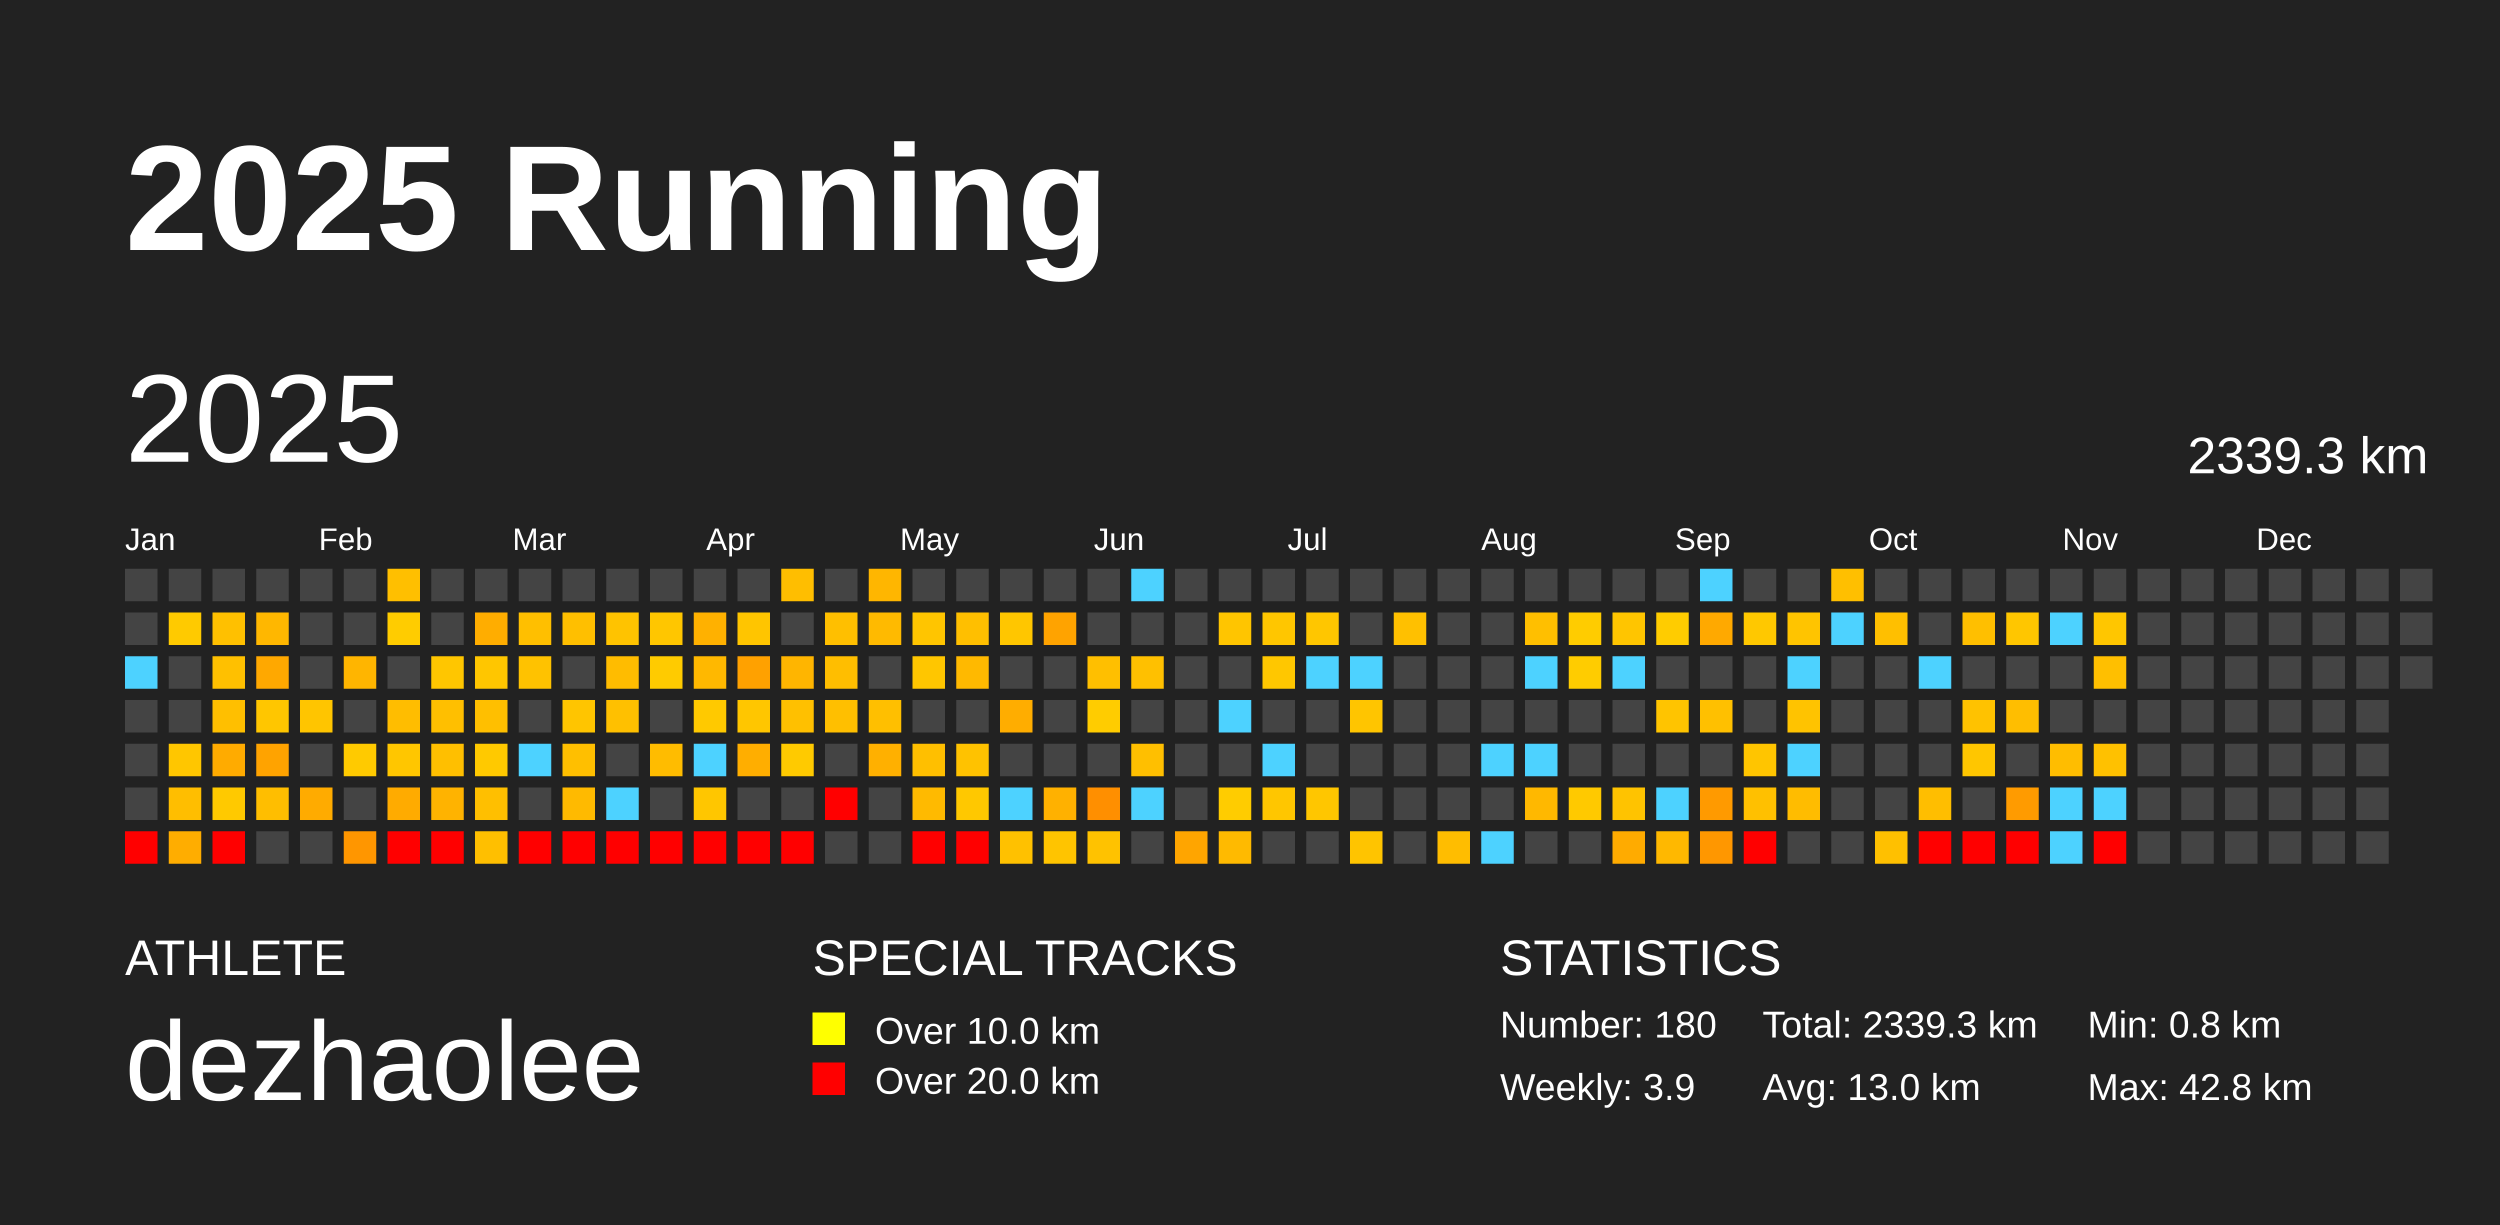
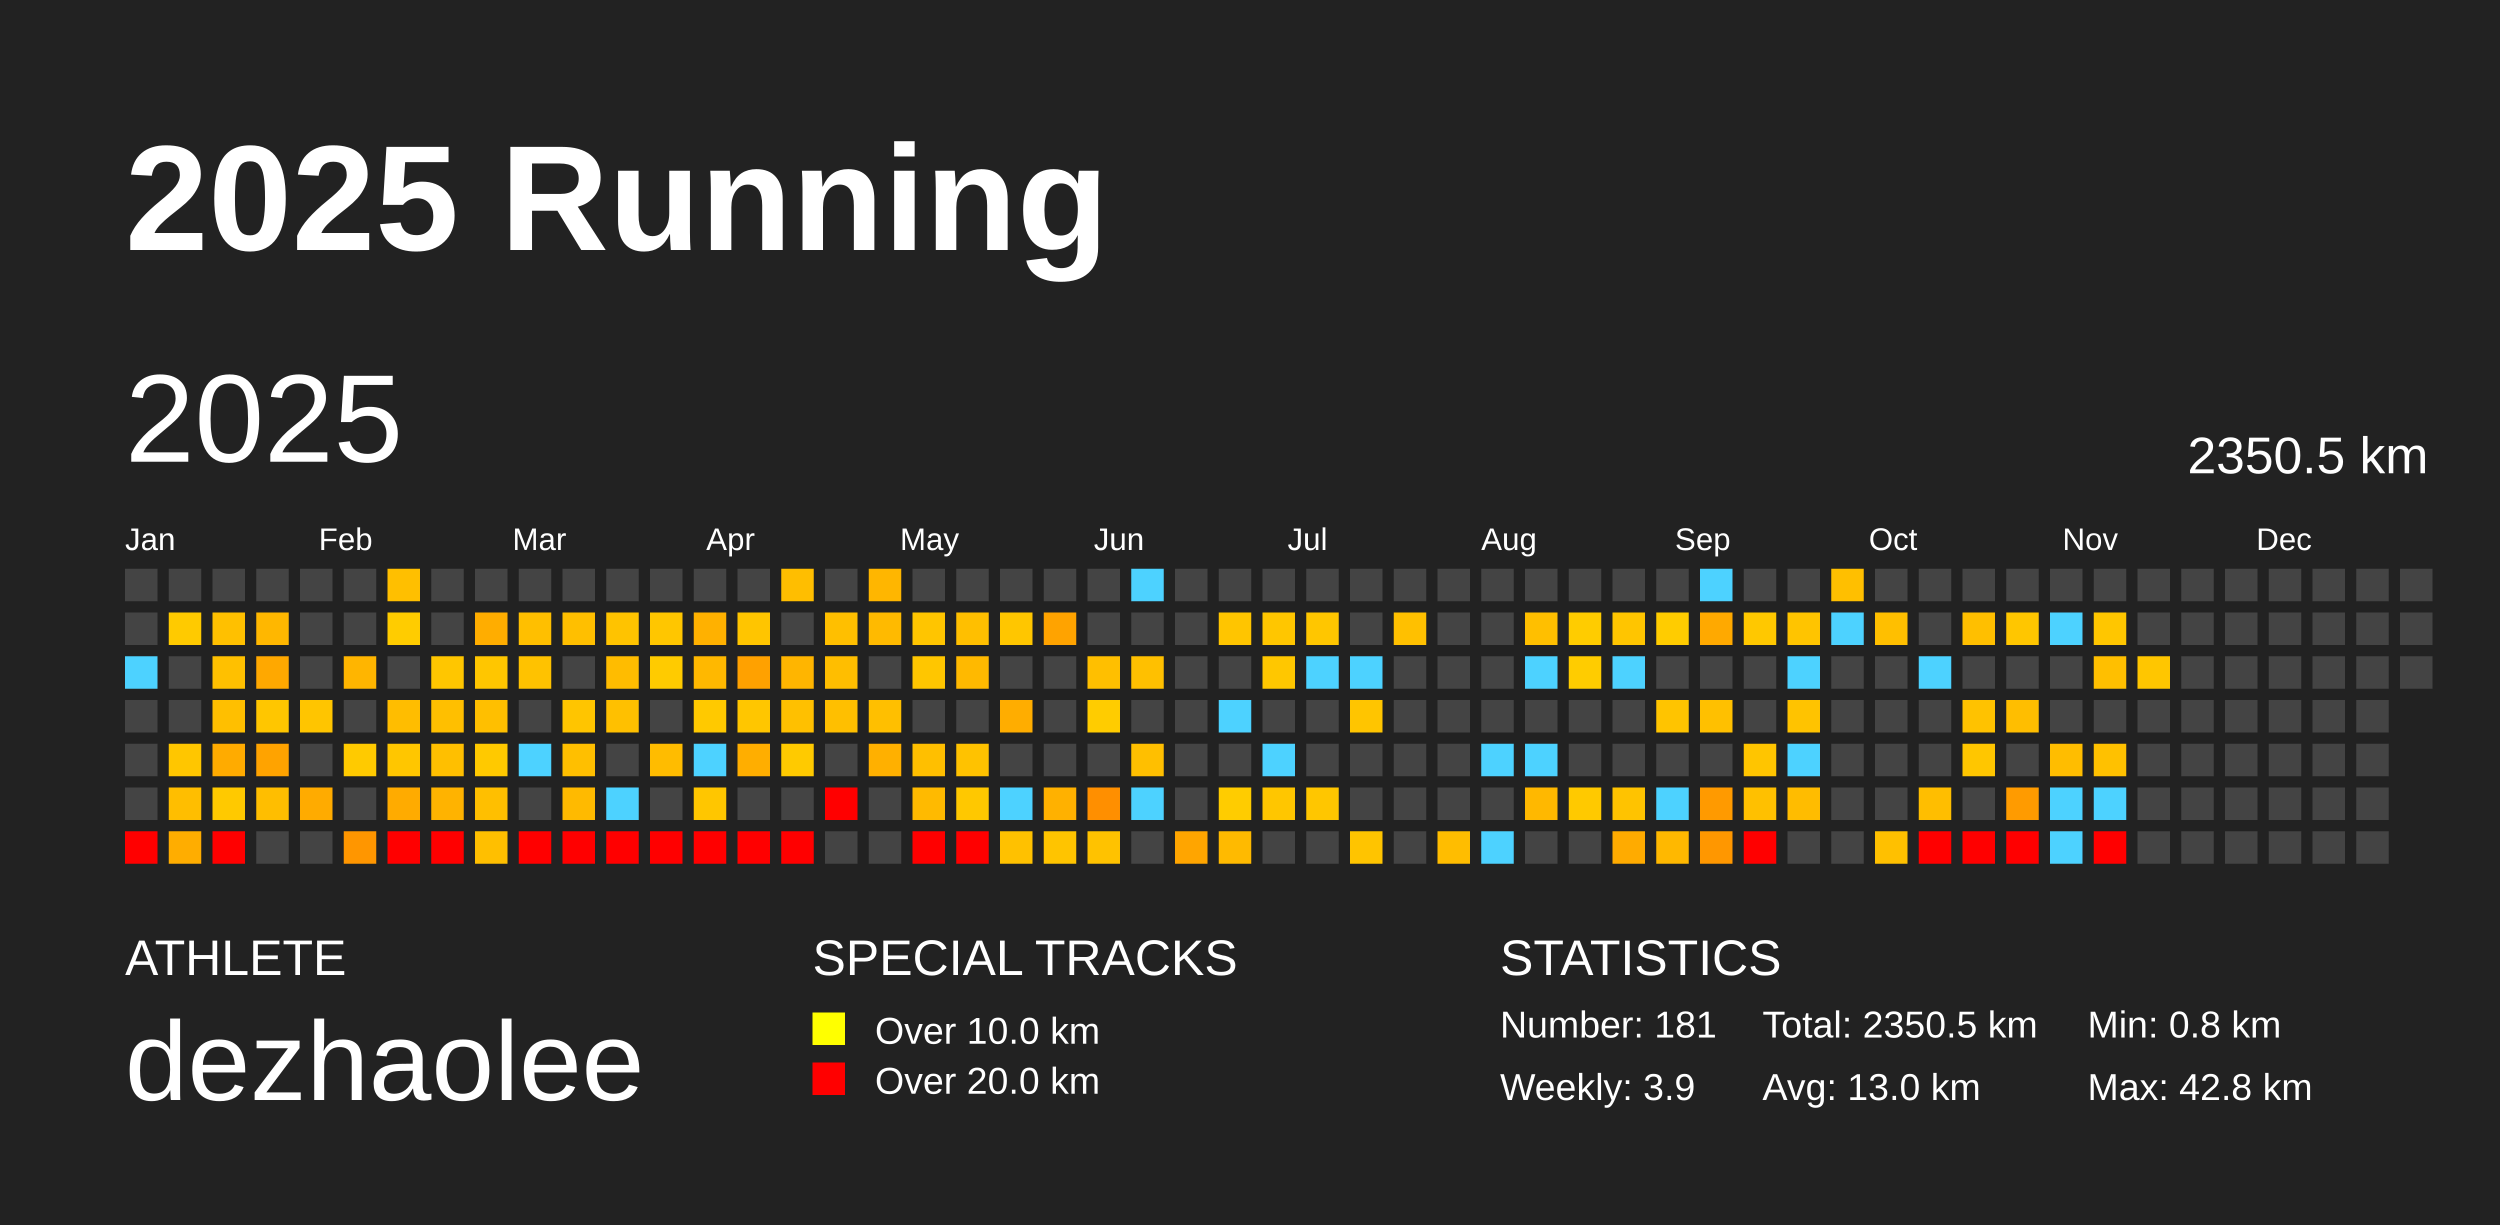
<svg xmlns="http://www.w3.org/2000/svg" baseProfile="full" height="98mm" version="1.1" viewBox="0,0,200,98" width="200mm">
  <defs />
  <rect fill="#222222" height="98" width="200" x="0" y="0" />
  <text fill="#FFFFFF" style="font-size:12px; font-family:Arial; font-weight:bold;" x="10" y="20">2025 Running</text>
  <text fill="#FFFFFF" style="font-size:4px; font-family:Arial" x="10" y="78">ATHLETE</text>
  <text fill="#FFFFFF" style="font-size:9px; font-family:Arial" x="10" y="88">dezhaolee</text>
  <text fill="#FFFFFF" style="font-size:4px; font-family:Arial" x="65" y="78">SPECIAL TRACKS</text>
  <rect fill="yellow" height="2.6" width="2.6" x="65" y="81" />
  <text fill="#FFFFFF" style="font-size:3px; font-family:Arial" x="70" y="83.5">Over 10.0 km</text>
  <rect fill="red" height="2.6" width="2.6" x="65" y="85" />
  <text fill="#FFFFFF" style="font-size:3px; font-family:Arial" x="70" y="87.5">Over 20.0 km</text>
  <text fill="#FFFFFF" style="font-size:4px; font-family:Arial" x="120" y="78">STATISTICS</text>
-   <text fill="#FFFFFF" style="font-size:3px; font-family:Arial" x="120" y="83">Number: 180</text>
+   <text fill="#FFFFFF" style="font-size:3px; font-family:Arial" x="120" y="83">Number: 181</text>
  <text fill="#FFFFFF" style="font-size:3px; font-family:Arial" x="120" y="88">Weekly: 3.9</text>
-   <text fill="#FFFFFF" style="font-size:3px; font-family:Arial" x="141" y="83">Total: 2339.3 km</text>
+   <text fill="#FFFFFF" style="font-size:3px; font-family:Arial" x="141" y="83">Total: 2350.5 km</text>
  <text fill="#FFFFFF" style="font-size:3px; font-family:Arial" x="141" y="88">Avg: 13.0 km</text>
  <text fill="#FFFFFF" style="font-size:3px; font-family:Arial" x="167" y="83">Min: 0.8 km</text>
  <text fill="#FFFFFF" style="font-size:3px; font-family:Arial" x="167" y="88">Max: 42.8 km</text>
  <text dominant-baseline="hanging" fill="#FFFFFF" style="font-size:10.0px; font-family:Arial;" x="10" y="30">2025</text>
-   <text dominant-baseline="hanging" fill="#FFFFFF" style="font-size:4.125px; font-family:Arial;" x="175" y="35">2339.3 km</text>
+   <text dominant-baseline="hanging" fill="#FFFFFF" style="font-size:4.125px; font-family:Arial;" x="175" y="35">2350.5 km</text>
  <text fill="#FFFFFF" style="font-size:2.5px; font-family:Arial" x="10.0" y="44">Jan</text>
  <text fill="#FFFFFF" style="font-size:2.5px; font-family:Arial" x="25.5" y="44">Feb</text>
  <text fill="#FFFFFF" style="font-size:2.5px; font-family:Arial" x="41.0" y="44">Mar</text>
  <text fill="#FFFFFF" style="font-size:2.5px; font-family:Arial" x="56.5" y="44">Apr</text>
  <text fill="#FFFFFF" style="font-size:2.5px; font-family:Arial" x="72.0" y="44">May</text>
  <text fill="#FFFFFF" style="font-size:2.5px; font-family:Arial" x="87.5" y="44">Jun</text>
  <text fill="#FFFFFF" style="font-size:2.5px; font-family:Arial" x="103.0" y="44">Jul</text>
  <text fill="#FFFFFF" style="font-size:2.5px; font-family:Arial" x="118.5" y="44">Aug</text>
  <text fill="#FFFFFF" style="font-size:2.5px; font-family:Arial" x="134.0" y="44">Sep</text>
  <text fill="#FFFFFF" style="font-size:2.5px; font-family:Arial" x="149.5" y="44">Oct</text>
  <text fill="#FFFFFF" style="font-size:2.5px; font-family:Arial" x="165.0" y="44">Nov</text>
  <text fill="#FFFFFF" style="font-size:2.5px; font-family:Arial" x="180.5" y="44">Dec</text>
  <rect fill="#444444" height="2.6" width="2.6" x="10.0" y="45.5" />
  <rect fill="#444444" height="2.6" width="2.6" x="10.0" y="49.0" />
  <rect fill="#4dd2ff" height="2.6" width="2.6" x="10.0" y="52.5" />
  <rect fill="#444444" height="2.6" width="2.6" x="10.0" y="56.0" />
  <rect fill="#444444" height="2.6" width="2.6" x="10.0" y="59.5" />
  <rect fill="#444444" height="2.6" width="2.6" x="10.0" y="63.0" />
  <rect fill="red" height="2.6" width="2.6" x="10.0" y="66.5" />
  <rect fill="#444444" height="2.6" width="2.6" x="13.5" y="45.5" />
  <rect fill="#ffca00" height="2.6" width="2.6" x="13.5" y="49.0" />
  <rect fill="#444444" height="2.6" width="2.6" x="13.5" y="52.5" />
  <rect fill="#444444" height="2.6" width="2.6" x="13.5" y="56.0" />
  <rect fill="#ffc600" height="2.6" width="2.6" x="13.5" y="59.5" />
  <rect fill="#ffbe00" height="2.6" width="2.6" x="13.5" y="63.0" />
  <rect fill="#ffad00" height="2.6" width="2.6" x="13.5" y="66.5" />
  <rect fill="#444444" height="2.6" width="2.6" x="17.0" y="45.5" />
  <rect fill="#ffc000" height="2.6" width="2.6" x="17.0" y="49.0" />
  <rect fill="#ffc000" height="2.6" width="2.6" x="17.0" y="52.5" />
  <rect fill="#ffbf00" height="2.6" width="2.6" x="17.0" y="56.0" />
  <rect fill="#ffab00" height="2.6" width="2.6" x="17.0" y="59.5" />
  <rect fill="#ffc900" height="2.6" width="2.6" x="17.0" y="63.0" />
  <rect fill="red" height="2.6" width="2.6" x="17.0" y="66.5" />
  <rect fill="#444444" height="2.6" width="2.6" x="20.5" y="45.5" />
  <rect fill="#ffb700" height="2.6" width="2.6" x="20.5" y="49.0" />
  <rect fill="#ffa800" height="2.6" width="2.6" x="20.5" y="52.5" />
  <rect fill="#ffc600" height="2.6" width="2.6" x="20.5" y="56.0" />
  <rect fill="#ffa300" height="2.6" width="2.6" x="20.5" y="59.5" />
  <rect fill="#ffbe00" height="2.6" width="2.6" x="20.5" y="63.0" />
  <rect fill="#444444" height="2.6" width="2.6" x="20.5" y="66.5" />
  <rect fill="#444444" height="2.6" width="2.6" x="24.0" y="45.5" />
  <rect fill="#444444" height="2.6" width="2.6" x="24.0" y="49.0" />
  <rect fill="#444444" height="2.6" width="2.6" x="24.0" y="52.5" />
  <rect fill="#ffc500" height="2.6" width="2.6" x="24.0" y="56.0" />
  <rect fill="#444444" height="2.6" width="2.6" x="24.0" y="59.5" />
  <rect fill="#ffab00" height="2.6" width="2.6" x="24.0" y="63.0" />
  <rect fill="#444444" height="2.6" width="2.6" x="24.0" y="66.5" />
  <rect fill="#444444" height="2.6" width="2.6" x="27.5" y="45.5" />
  <rect fill="#444444" height="2.6" width="2.6" x="27.5" y="49.0" />
  <rect fill="#ffb500" height="2.6" width="2.6" x="27.5" y="52.5" />
  <rect fill="#444444" height="2.6" width="2.6" x="27.5" y="56.0" />
  <rect fill="#ffca00" height="2.6" width="2.6" x="27.5" y="59.5" />
  <rect fill="#444444" height="2.6" width="2.6" x="27.5" y="63.0" />
  <rect fill="#ff9600" height="2.6" width="2.6" x="27.5" y="66.5" />
  <rect fill="#ffbf00" height="2.6" width="2.6" x="31.0" y="45.5" />
  <rect fill="#ffcc00" height="2.6" width="2.6" x="31.0" y="49.0" />
  <rect fill="#444444" height="2.6" width="2.6" x="31.0" y="52.5" />
  <rect fill="#ffbd00" height="2.6" width="2.6" x="31.0" y="56.0" />
  <rect fill="#ffc600" height="2.6" width="2.6" x="31.0" y="59.5" />
  <rect fill="#ffab00" height="2.6" width="2.6" x="31.0" y="63.0" />
  <rect fill="red" height="2.6" width="2.6" x="31.0" y="66.5" />
  <rect fill="#444444" height="2.6" width="2.6" x="34.5" y="45.5" />
  <rect fill="#444444" height="2.6" width="2.6" x="34.5" y="49.0" />
  <rect fill="#ffc600" height="2.6" width="2.6" x="34.5" y="52.5" />
  <rect fill="#ffbf00" height="2.6" width="2.6" x="34.5" y="56.0" />
  <rect fill="#ffbf00" height="2.6" width="2.6" x="34.5" y="59.5" />
  <rect fill="#ffb300" height="2.6" width="2.6" x="34.5" y="63.0" />
  <rect fill="red" height="2.6" width="2.6" x="34.5" y="66.5" />
  <rect fill="#444444" height="2.6" width="2.6" x="38.0" y="45.5" />
  <rect fill="#ffad00" height="2.6" width="2.6" x="38.0" y="49.0" />
  <rect fill="#ffc600" height="2.6" width="2.6" x="38.0" y="52.5" />
  <rect fill="#ffbf00" height="2.6" width="2.6" x="38.0" y="56.0" />
  <rect fill="#ffc900" height="2.6" width="2.6" x="38.0" y="59.5" />
  <rect fill="#ffbf00" height="2.6" width="2.6" x="38.0" y="63.0" />
  <rect fill="#ffbf00" height="2.6" width="2.6" x="38.0" y="66.5" />
  <rect fill="#444444" height="2.6" width="2.6" x="41.5" y="45.5" />
  <rect fill="#ffbf00" height="2.6" width="2.6" x="41.5" y="49.0" />
  <rect fill="#ffc200" height="2.6" width="2.6" x="41.5" y="52.5" />
  <rect fill="#444444" height="2.6" width="2.6" x="41.5" y="56.0" />
  <rect fill="#4dd2ff" height="2.6" width="2.6" x="41.5" y="59.5" />
  <rect fill="#444444" height="2.6" width="2.6" x="41.5" y="63.0" />
  <rect fill="red" height="2.6" width="2.6" x="41.5" y="66.5" />
  <rect fill="#444444" height="2.6" width="2.6" x="45.0" y="45.5" />
  <rect fill="#ffbf00" height="2.6" width="2.6" x="45.0" y="49.0" />
  <rect fill="#444444" height="2.6" width="2.6" x="45.0" y="52.5" />
  <rect fill="#ffc500" height="2.6" width="2.6" x="45.0" y="56.0" />
  <rect fill="#ffbf00" height="2.6" width="2.6" x="45.0" y="59.5" />
  <rect fill="#ffba00" height="2.6" width="2.6" x="45.0" y="63.0" />
  <rect fill="red" height="2.6" width="2.6" x="45.0" y="66.5" />
  <rect fill="#444444" height="2.6" width="2.6" x="48.5" y="45.5" />
  <rect fill="#ffc300" height="2.6" width="2.6" x="48.5" y="49.0" />
  <rect fill="#ffbc00" height="2.6" width="2.6" x="48.5" y="52.5" />
  <rect fill="#ffc000" height="2.6" width="2.6" x="48.5" y="56.0" />
  <rect fill="#444444" height="2.6" width="2.6" x="48.5" y="59.5" />
  <rect fill="#4dd2ff" height="2.6" width="2.6" x="48.5" y="63.0" />
  <rect fill="red" height="2.6" width="2.6" x="48.5" y="66.5" />
  <rect fill="#444444" height="2.6" width="2.6" x="52.0" y="45.5" />
  <rect fill="#ffc600" height="2.6" width="2.6" x="52.0" y="49.0" />
  <rect fill="#ffcb00" height="2.6" width="2.6" x="52.0" y="52.5" />
  <rect fill="#444444" height="2.6" width="2.6" x="52.0" y="56.0" />
  <rect fill="#ffbc00" height="2.6" width="2.6" x="52.0" y="59.5" />
  <rect fill="#444444" height="2.6" width="2.6" x="52.0" y="63.0" />
  <rect fill="red" height="2.6" width="2.6" x="52.0" y="66.5" />
  <rect fill="#444444" height="2.6" width="2.6" x="55.5" y="45.5" />
  <rect fill="#ffb100" height="2.6" width="2.6" x="55.5" y="49.0" />
  <rect fill="#ffb800" height="2.6" width="2.6" x="55.5" y="52.5" />
  <rect fill="#ffc900" height="2.6" width="2.6" x="55.5" y="56.0" />
  <rect fill="#4dd2ff" height="2.6" width="2.6" x="55.5" y="59.5" />
  <rect fill="#ffc600" height="2.6" width="2.6" x="55.5" y="63.0" />
  <rect fill="red" height="2.6" width="2.6" x="55.5" y="66.5" />
  <rect fill="#444444" height="2.6" width="2.6" x="59.0" y="45.5" />
  <rect fill="#ffc500" height="2.6" width="2.6" x="59.0" y="49.0" />
  <rect fill="#ffa100" height="2.6" width="2.6" x="59.0" y="52.5" />
  <rect fill="#ffc600" height="2.6" width="2.6" x="59.0" y="56.0" />
  <rect fill="#ffae00" height="2.6" width="2.6" x="59.0" y="59.5" />
  <rect fill="#444444" height="2.6" width="2.6" x="59.0" y="63.0" />
  <rect fill="red" height="2.6" width="2.6" x="59.0" y="66.5" />
  <rect fill="#ffbe00" height="2.6" width="2.6" x="62.5" y="45.5" />
  <rect fill="#444444" height="2.6" width="2.6" x="62.5" y="49.0" />
  <rect fill="#ffb500" height="2.6" width="2.6" x="62.5" y="52.5" />
  <rect fill="#ffc000" height="2.6" width="2.6" x="62.5" y="56.0" />
  <rect fill="#ffca00" height="2.6" width="2.6" x="62.5" y="59.5" />
  <rect fill="#444444" height="2.6" width="2.6" x="62.5" y="63.0" />
  <rect fill="red" height="2.6" width="2.6" x="62.5" y="66.5" />
  <rect fill="#444444" height="2.6" width="2.6" x="66.0" y="45.5" />
  <rect fill="#ffbf00" height="2.6" width="2.6" x="66.0" y="49.0" />
  <rect fill="#ffbe00" height="2.6" width="2.6" x="66.0" y="52.5" />
  <rect fill="#ffbf00" height="2.6" width="2.6" x="66.0" y="56.0" />
  <rect fill="#444444" height="2.6" width="2.6" x="66.0" y="59.5" />
  <rect fill="red" height="2.6" width="2.6" x="66.0" y="63.0" />
  <rect fill="#444444" height="2.6" width="2.6" x="66.0" y="66.5" />
  <rect fill="#ffb600" height="2.6" width="2.6" x="69.5" y="45.5" />
  <rect fill="#ffba00" height="2.6" width="2.6" x="69.5" y="49.0" />
  <rect fill="#444444" height="2.6" width="2.6" x="69.5" y="52.5" />
  <rect fill="#ffbf00" height="2.6" width="2.6" x="69.5" y="56.0" />
  <rect fill="#ffb000" height="2.6" width="2.6" x="69.5" y="59.5" />
  <rect fill="#444444" height="2.6" width="2.6" x="69.5" y="63.0" />
  <rect fill="#444444" height="2.6" width="2.6" x="69.5" y="66.5" />
  <rect fill="#444444" height="2.6" width="2.6" x="73.0" y="45.5" />
  <rect fill="#ffc500" height="2.6" width="2.6" x="73.0" y="49.0" />
  <rect fill="#ffc600" height="2.6" width="2.6" x="73.0" y="52.5" />
  <rect fill="#444444" height="2.6" width="2.6" x="73.0" y="56.0" />
  <rect fill="#ffbf00" height="2.6" width="2.6" x="73.0" y="59.5" />
  <rect fill="#ffba00" height="2.6" width="2.6" x="73.0" y="63.0" />
  <rect fill="red" height="2.6" width="2.6" x="73.0" y="66.5" />
  <rect fill="#444444" height="2.6" width="2.6" x="76.5" y="45.5" />
  <rect fill="#ffbf00" height="2.6" width="2.6" x="76.5" y="49.0" />
  <rect fill="#ffb900" height="2.6" width="2.6" x="76.5" y="52.5" />
  <rect fill="#444444" height="2.6" width="2.6" x="76.5" y="56.0" />
  <rect fill="#ffc200" height="2.6" width="2.6" x="76.5" y="59.5" />
  <rect fill="#ffc800" height="2.6" width="2.6" x="76.5" y="63.0" />
  <rect fill="red" height="2.6" width="2.6" x="76.5" y="66.5" />
  <rect fill="#444444" height="2.6" width="2.6" x="80.0" y="45.5" />
  <rect fill="#ffc600" height="2.6" width="2.6" x="80.0" y="49.0" />
  <rect fill="#444444" height="2.6" width="2.6" x="80.0" y="52.5" />
  <rect fill="#ffad00" height="2.6" width="2.6" x="80.0" y="56.0" />
  <rect fill="#444444" height="2.6" width="2.6" x="80.0" y="59.5" />
  <rect fill="#4dd2ff" height="2.6" width="2.6" x="80.0" y="63.0" />
  <rect fill="#ffc100" height="2.6" width="2.6" x="80.0" y="66.5" />
  <rect fill="#444444" height="2.6" width="2.6" x="83.5" y="45.5" />
  <rect fill="#ffa300" height="2.6" width="2.6" x="83.5" y="49.0" />
  <rect fill="#444444" height="2.6" width="2.6" x="83.5" y="52.5" />
  <rect fill="#444444" height="2.6" width="2.6" x="83.5" y="56.0" />
  <rect fill="#444444" height="2.6" width="2.6" x="83.5" y="59.5" />
  <rect fill="#ffb100" height="2.6" width="2.6" x="83.5" y="63.0" />
  <rect fill="#ffc400" height="2.6" width="2.6" x="83.5" y="66.5" />
  <rect fill="#444444" height="2.6" width="2.6" x="87.0" y="45.5" />
  <rect fill="#444444" height="2.6" width="2.6" x="87.0" y="49.0" />
  <rect fill="#ffbf00" height="2.6" width="2.6" x="87.0" y="52.5" />
  <rect fill="#ffcc00" height="2.6" width="2.6" x="87.0" y="56.0" />
  <rect fill="#444444" height="2.6" width="2.6" x="87.0" y="59.5" />
  <rect fill="#ff8f00" height="2.6" width="2.6" x="87.0" y="63.0" />
  <rect fill="#ffc200" height="2.6" width="2.6" x="87.0" y="66.5" />
  <rect fill="#4dd2ff" height="2.6" width="2.6" x="90.5" y="45.5" />
  <rect fill="#444444" height="2.6" width="2.6" x="90.5" y="49.0" />
  <rect fill="#ffc000" height="2.6" width="2.6" x="90.5" y="52.5" />
  <rect fill="#444444" height="2.6" width="2.6" x="90.5" y="56.0" />
  <rect fill="#ffbf00" height="2.6" width="2.6" x="90.5" y="59.5" />
  <rect fill="#4dd2ff" height="2.6" width="2.6" x="90.5" y="63.0" />
  <rect fill="#444444" height="2.6" width="2.6" x="90.5" y="66.5" />
  <rect fill="#444444" height="2.6" width="2.6" x="94.0" y="45.5" />
  <rect fill="#444444" height="2.6" width="2.6" x="94.0" y="49.0" />
  <rect fill="#444444" height="2.6" width="2.6" x="94.0" y="52.5" />
  <rect fill="#444444" height="2.6" width="2.6" x="94.0" y="56.0" />
  <rect fill="#444444" height="2.6" width="2.6" x="94.0" y="59.5" />
  <rect fill="#444444" height="2.6" width="2.6" x="94.0" y="63.0" />
  <rect fill="#ffa500" height="2.6" width="2.6" x="94.0" y="66.5" />
  <rect fill="#444444" height="2.6" width="2.6" x="97.5" y="45.5" />
  <rect fill="#ffc500" height="2.6" width="2.6" x="97.5" y="49.0" />
  <rect fill="#444444" height="2.6" width="2.6" x="97.5" y="52.5" />
  <rect fill="#4dd2ff" height="2.6" width="2.6" x="97.5" y="56.0" />
  <rect fill="#444444" height="2.6" width="2.6" x="97.5" y="59.5" />
  <rect fill="#ffcc00" height="2.6" width="2.6" x="97.5" y="63.0" />
  <rect fill="#ffba00" height="2.6" width="2.6" x="97.5" y="66.5" />
  <rect fill="#444444" height="2.6" width="2.6" x="101.0" y="45.5" />
  <rect fill="#ffc600" height="2.6" width="2.6" x="101.0" y="49.0" />
  <rect fill="#ffc700" height="2.6" width="2.6" x="101.0" y="52.5" />
  <rect fill="#444444" height="2.6" width="2.6" x="101.0" y="56.0" />
  <rect fill="#4dd2ff" height="2.6" width="2.6" x="101.0" y="59.5" />
  <rect fill="#ffc600" height="2.6" width="2.6" x="101.0" y="63.0" />
  <rect fill="#444444" height="2.6" width="2.6" x="101.0" y="66.5" />
  <rect fill="#444444" height="2.6" width="2.6" x="104.5" y="45.5" />
  <rect fill="#ffc600" height="2.6" width="2.6" x="104.5" y="49.0" />
  <rect fill="#4dd2ff" height="2.6" width="2.6" x="104.5" y="52.5" />
  <rect fill="#444444" height="2.6" width="2.6" x="104.5" y="56.0" />
  <rect fill="#444444" height="2.6" width="2.6" x="104.5" y="59.5" />
  <rect fill="#ffc600" height="2.6" width="2.6" x="104.5" y="63.0" />
  <rect fill="#444444" height="2.6" width="2.6" x="104.5" y="66.5" />
  <rect fill="#444444" height="2.6" width="2.6" x="108.0" y="45.5" />
  <rect fill="#444444" height="2.6" width="2.6" x="108.0" y="49.0" />
  <rect fill="#4dd2ff" height="2.6" width="2.6" x="108.0" y="52.5" />
  <rect fill="#ffc500" height="2.6" width="2.6" x="108.0" y="56.0" />
  <rect fill="#444444" height="2.6" width="2.6" x="108.0" y="59.5" />
  <rect fill="#444444" height="2.6" width="2.6" x="108.0" y="63.0" />
  <rect fill="#ffc400" height="2.6" width="2.6" x="108.0" y="66.5" />
  <rect fill="#444444" height="2.6" width="2.6" x="111.5" y="45.5" />
  <rect fill="#ffc000" height="2.6" width="2.6" x="111.5" y="49.0" />
  <rect fill="#444444" height="2.6" width="2.6" x="111.5" y="52.5" />
  <rect fill="#444444" height="2.6" width="2.6" x="111.5" y="56.0" />
  <rect fill="#444444" height="2.6" width="2.6" x="111.5" y="59.5" />
  <rect fill="#444444" height="2.6" width="2.6" x="111.5" y="63.0" />
  <rect fill="#444444" height="2.6" width="2.6" x="111.5" y="66.5" />
  <rect fill="#444444" height="2.6" width="2.6" x="115.0" y="45.5" />
  <rect fill="#444444" height="2.6" width="2.6" x="115.0" y="49.0" />
  <rect fill="#444444" height="2.6" width="2.6" x="115.0" y="52.5" />
  <rect fill="#444444" height="2.6" width="2.6" x="115.0" y="56.0" />
  <rect fill="#444444" height="2.6" width="2.6" x="115.0" y="59.5" />
  <rect fill="#444444" height="2.6" width="2.6" x="115.0" y="63.0" />
  <rect fill="#ffbd00" height="2.6" width="2.6" x="115.0" y="66.5" />
  <rect fill="#444444" height="2.6" width="2.6" x="118.5" y="45.5" />
  <rect fill="#444444" height="2.6" width="2.6" x="118.5" y="49.0" />
  <rect fill="#444444" height="2.6" width="2.6" x="118.5" y="52.5" />
  <rect fill="#444444" height="2.6" width="2.6" x="118.5" y="56.0" />
  <rect fill="#4dd2ff" height="2.6" width="2.6" x="118.5" y="59.5" />
  <rect fill="#444444" height="2.6" width="2.6" x="118.5" y="63.0" />
  <rect fill="#4dd2ff" height="2.6" width="2.6" x="118.5" y="66.5" />
  <rect fill="#444444" height="2.6" width="2.6" x="122.0" y="45.5" />
  <rect fill="#ffbf00" height="2.6" width="2.6" x="122.0" y="49.0" />
  <rect fill="#4dd2ff" height="2.6" width="2.6" x="122.0" y="52.5" />
  <rect fill="#444444" height="2.6" width="2.6" x="122.0" y="56.0" />
  <rect fill="#4dd2ff" height="2.6" width="2.6" x="122.0" y="59.5" />
  <rect fill="#ffb800" height="2.6" width="2.6" x="122.0" y="63.0" />
  <rect fill="#444444" height="2.6" width="2.6" x="122.0" y="66.5" />
  <rect fill="#444444" height="2.6" width="2.6" x="125.5" y="45.5" />
  <rect fill="#ffcc00" height="2.6" width="2.6" x="125.5" y="49.0" />
  <rect fill="#ffcc00" height="2.6" width="2.6" x="125.5" y="52.5" />
  <rect fill="#444444" height="2.6" width="2.6" x="125.5" y="56.0" />
  <rect fill="#444444" height="2.6" width="2.6" x="125.5" y="59.5" />
  <rect fill="#ffc900" height="2.6" width="2.6" x="125.5" y="63.0" />
  <rect fill="#444444" height="2.6" width="2.6" x="125.5" y="66.5" />
  <rect fill="#444444" height="2.6" width="2.6" x="129.0" y="45.5" />
  <rect fill="#ffc500" height="2.6" width="2.6" x="129.0" y="49.0" />
  <rect fill="#4dd2ff" height="2.6" width="2.6" x="129.0" y="52.5" />
  <rect fill="#444444" height="2.6" width="2.6" x="129.0" y="56.0" />
  <rect fill="#444444" height="2.6" width="2.6" x="129.0" y="59.5" />
  <rect fill="#ffc300" height="2.6" width="2.6" x="129.0" y="63.0" />
  <rect fill="#ffab00" height="2.6" width="2.6" x="129.0" y="66.5" />
  <rect fill="#444444" height="2.6" width="2.6" x="132.5" y="45.5" />
  <rect fill="#ffcc00" height="2.6" width="2.6" x="132.5" y="49.0" />
  <rect fill="#444444" height="2.6" width="2.6" x="132.5" y="52.5" />
  <rect fill="#ffc400" height="2.6" width="2.6" x="132.5" y="56.0" />
  <rect fill="#444444" height="2.6" width="2.6" x="132.5" y="59.5" />
  <rect fill="#4dd2ff" height="2.6" width="2.6" x="132.5" y="63.0" />
  <rect fill="#ffb800" height="2.6" width="2.6" x="132.5" y="66.5" />
  <rect fill="#4dd2ff" height="2.6" width="2.6" x="136.0" y="45.5" />
  <rect fill="#ffa900" height="2.6" width="2.6" x="136.0" y="49.0" />
  <rect fill="#444444" height="2.6" width="2.6" x="136.0" y="52.5" />
  <rect fill="#ffc000" height="2.6" width="2.6" x="136.0" y="56.0" />
  <rect fill="#444444" height="2.6" width="2.6" x="136.0" y="59.5" />
  <rect fill="#ff9a00" height="2.6" width="2.6" x="136.0" y="63.0" />
  <rect fill="#ff9700" height="2.6" width="2.6" x="136.0" y="66.5" />
  <rect fill="#444444" height="2.6" width="2.6" x="139.5" y="45.5" />
  <rect fill="#ffc800" height="2.6" width="2.6" x="139.5" y="49.0" />
  <rect fill="#444444" height="2.6" width="2.6" x="139.5" y="52.5" />
  <rect fill="#444444" height="2.6" width="2.6" x="139.5" y="56.0" />
  <rect fill="#ffc500" height="2.6" width="2.6" x="139.5" y="59.5" />
  <rect fill="#ffc000" height="2.6" width="2.6" x="139.5" y="63.0" />
  <rect fill="red" height="2.6" width="2.6" x="139.5" y="66.5" />
  <rect fill="#444444" height="2.6" width="2.6" x="143.0" y="45.5" />
  <rect fill="#ffc400" height="2.6" width="2.6" x="143.0" y="49.0" />
  <rect fill="#4dd2ff" height="2.6" width="2.6" x="143.0" y="52.5" />
  <rect fill="#ffc300" height="2.6" width="2.6" x="143.0" y="56.0" />
  <rect fill="#4dd2ff" height="2.6" width="2.6" x="143.0" y="59.5" />
  <rect fill="#ffbc00" height="2.6" width="2.6" x="143.0" y="63.0" />
  <rect fill="#444444" height="2.6" width="2.6" x="143.0" y="66.5" />
  <rect fill="#ffbf00" height="2.6" width="2.6" x="146.5" y="45.5" />
  <rect fill="#4dd2ff" height="2.6" width="2.6" x="146.5" y="49.0" />
  <rect fill="#444444" height="2.6" width="2.6" x="146.5" y="52.5" />
  <rect fill="#444444" height="2.6" width="2.6" x="146.5" y="56.0" />
  <rect fill="#444444" height="2.6" width="2.6" x="146.5" y="59.5" />
  <rect fill="#444444" height="2.6" width="2.6" x="146.5" y="63.0" />
  <rect fill="#444444" height="2.6" width="2.6" x="146.5" y="66.5" />
  <rect fill="#444444" height="2.6" width="2.6" x="150.0" y="45.5" />
  <rect fill="#ffbf00" height="2.6" width="2.6" x="150.0" y="49.0" />
  <rect fill="#444444" height="2.6" width="2.6" x="150.0" y="52.5" />
  <rect fill="#444444" height="2.6" width="2.6" x="150.0" y="56.0" />
  <rect fill="#444444" height="2.6" width="2.6" x="150.0" y="59.5" />
  <rect fill="#444444" height="2.6" width="2.6" x="150.0" y="63.0" />
  <rect fill="#ffc000" height="2.6" width="2.6" x="150.0" y="66.5" />
  <rect fill="#444444" height="2.6" width="2.6" x="153.5" y="45.5" />
  <rect fill="#444444" height="2.6" width="2.6" x="153.5" y="49.0" />
  <rect fill="#4dd2ff" height="2.6" width="2.6" x="153.5" y="52.5" />
  <rect fill="#444444" height="2.6" width="2.6" x="153.5" y="56.0" />
  <rect fill="#444444" height="2.6" width="2.6" x="153.5" y="59.5" />
  <rect fill="#ffbe00" height="2.6" width="2.6" x="153.5" y="63.0" />
  <rect fill="red" height="2.6" width="2.6" x="153.5" y="66.5" />
  <rect fill="#444444" height="2.6" width="2.6" x="157.0" y="45.5" />
  <rect fill="#ffbf00" height="2.6" width="2.6" x="157.0" y="49.0" />
  <rect fill="#444444" height="2.6" width="2.6" x="157.0" y="52.5" />
  <rect fill="#ffc200" height="2.6" width="2.6" x="157.0" y="56.0" />
  <rect fill="#ffc600" height="2.6" width="2.6" x="157.0" y="59.5" />
  <rect fill="#444444" height="2.6" width="2.6" x="157.0" y="63.0" />
  <rect fill="red" height="2.6" width="2.6" x="157.0" y="66.5" />
  <rect fill="#444444" height="2.6" width="2.6" x="160.5" y="45.5" />
  <rect fill="#ffc600" height="2.6" width="2.6" x="160.5" y="49.0" />
  <rect fill="#444444" height="2.6" width="2.6" x="160.5" y="52.5" />
  <rect fill="#ffbe00" height="2.6" width="2.6" x="160.5" y="56.0" />
  <rect fill="#444444" height="2.6" width="2.6" x="160.5" y="59.5" />
  <rect fill="#ff9b00" height="2.6" width="2.6" x="160.5" y="63.0" />
  <rect fill="red" height="2.6" width="2.6" x="160.5" y="66.5" />
  <rect fill="#444444" height="2.6" width="2.6" x="164.0" y="45.5" />
  <rect fill="#4dd2ff" height="2.6" width="2.6" x="164.0" y="49.0" />
  <rect fill="#444444" height="2.6" width="2.6" x="164.0" y="52.5" />
  <rect fill="#444444" height="2.6" width="2.6" x="164.0" y="56.0" />
  <rect fill="#ffbd00" height="2.6" width="2.6" x="164.0" y="59.5" />
  <rect fill="#4dd2ff" height="2.6" width="2.6" x="164.0" y="63.0" />
  <rect fill="#4dd2ff" height="2.6" width="2.6" x="164.0" y="66.5" />
  <rect fill="#444444" height="2.6" width="2.6" x="167.5" y="45.5" />
  <rect fill="#ffc600" height="2.6" width="2.6" x="167.5" y="49.0" />
  <rect fill="#ffbf00" height="2.6" width="2.6" x="167.5" y="52.5" />
  <rect fill="#444444" height="2.6" width="2.6" x="167.5" y="56.0" />
  <rect fill="#ffc100" height="2.6" width="2.6" x="167.5" y="59.5" />
  <rect fill="#4dd2ff" height="2.6" width="2.6" x="167.5" y="63.0" />
  <rect fill="red" height="2.6" width="2.6" x="167.5" y="66.5" />
  <rect fill="#444444" height="2.6" width="2.6" x="171.0" y="45.5" />
  <rect fill="#444444" height="2.6" width="2.6" x="171.0" y="49.0" />
-   <rect fill="#444444" height="2.6" width="2.6" x="171.0" y="52.5" />
+   <rect fill="#ffc600" height="2.6" width="2.6" x="171.0" y="52.5" />
  <rect fill="#444444" height="2.6" width="2.6" x="171.0" y="56.0" />
  <rect fill="#444444" height="2.6" width="2.6" x="171.0" y="59.5" />
  <rect fill="#444444" height="2.6" width="2.6" x="171.0" y="63.0" />
  <rect fill="#444444" height="2.6" width="2.6" x="171.0" y="66.5" />
  <rect fill="#444444" height="2.6" width="2.6" x="174.5" y="45.5" />
  <rect fill="#444444" height="2.6" width="2.6" x="174.5" y="49.0" />
  <rect fill="#444444" height="2.6" width="2.6" x="174.5" y="52.5" />
  <rect fill="#444444" height="2.6" width="2.6" x="174.5" y="56.0" />
  <rect fill="#444444" height="2.6" width="2.6" x="174.5" y="59.5" />
  <rect fill="#444444" height="2.6" width="2.6" x="174.5" y="63.0" />
  <rect fill="#444444" height="2.6" width="2.6" x="174.5" y="66.5" />
  <rect fill="#444444" height="2.6" width="2.6" x="178.0" y="45.5" />
  <rect fill="#444444" height="2.6" width="2.6" x="178.0" y="49.0" />
  <rect fill="#444444" height="2.6" width="2.6" x="178.0" y="52.5" />
  <rect fill="#444444" height="2.6" width="2.6" x="178.0" y="56.0" />
  <rect fill="#444444" height="2.6" width="2.6" x="178.0" y="59.5" />
  <rect fill="#444444" height="2.6" width="2.6" x="178.0" y="63.0" />
  <rect fill="#444444" height="2.6" width="2.6" x="178.0" y="66.5" />
  <rect fill="#444444" height="2.6" width="2.6" x="181.5" y="45.5" />
  <rect fill="#444444" height="2.6" width="2.6" x="181.5" y="49.0" />
  <rect fill="#444444" height="2.6" width="2.6" x="181.5" y="52.5" />
  <rect fill="#444444" height="2.6" width="2.6" x="181.5" y="56.0" />
  <rect fill="#444444" height="2.6" width="2.6" x="181.5" y="59.5" />
  <rect fill="#444444" height="2.6" width="2.6" x="181.5" y="63.0" />
  <rect fill="#444444" height="2.6" width="2.6" x="181.5" y="66.5" />
  <rect fill="#444444" height="2.6" width="2.6" x="185.0" y="45.5" />
  <rect fill="#444444" height="2.6" width="2.6" x="185.0" y="49.0" />
  <rect fill="#444444" height="2.6" width="2.6" x="185.0" y="52.5" />
  <rect fill="#444444" height="2.6" width="2.6" x="185.0" y="56.0" />
  <rect fill="#444444" height="2.6" width="2.6" x="185.0" y="59.5" />
  <rect fill="#444444" height="2.6" width="2.6" x="185.0" y="63.0" />
  <rect fill="#444444" height="2.6" width="2.6" x="185.0" y="66.5" />
  <rect fill="#444444" height="2.6" width="2.6" x="188.5" y="45.5" />
  <rect fill="#444444" height="2.6" width="2.6" x="188.5" y="49.0" />
  <rect fill="#444444" height="2.6" width="2.6" x="188.5" y="52.5" />
  <rect fill="#444444" height="2.6" width="2.6" x="188.5" y="56.0" />
  <rect fill="#444444" height="2.6" width="2.6" x="188.5" y="59.5" />
  <rect fill="#444444" height="2.6" width="2.6" x="188.5" y="63.0" />
  <rect fill="#444444" height="2.6" width="2.6" x="188.5" y="66.5" />
  <rect fill="#444444" height="2.6" width="2.6" x="192.0" y="45.5" />
  <rect fill="#444444" height="2.6" width="2.6" x="192.0" y="49.0" />
  <rect fill="#444444" height="2.6" width="2.6" x="192.0" y="52.5" />
</svg>
